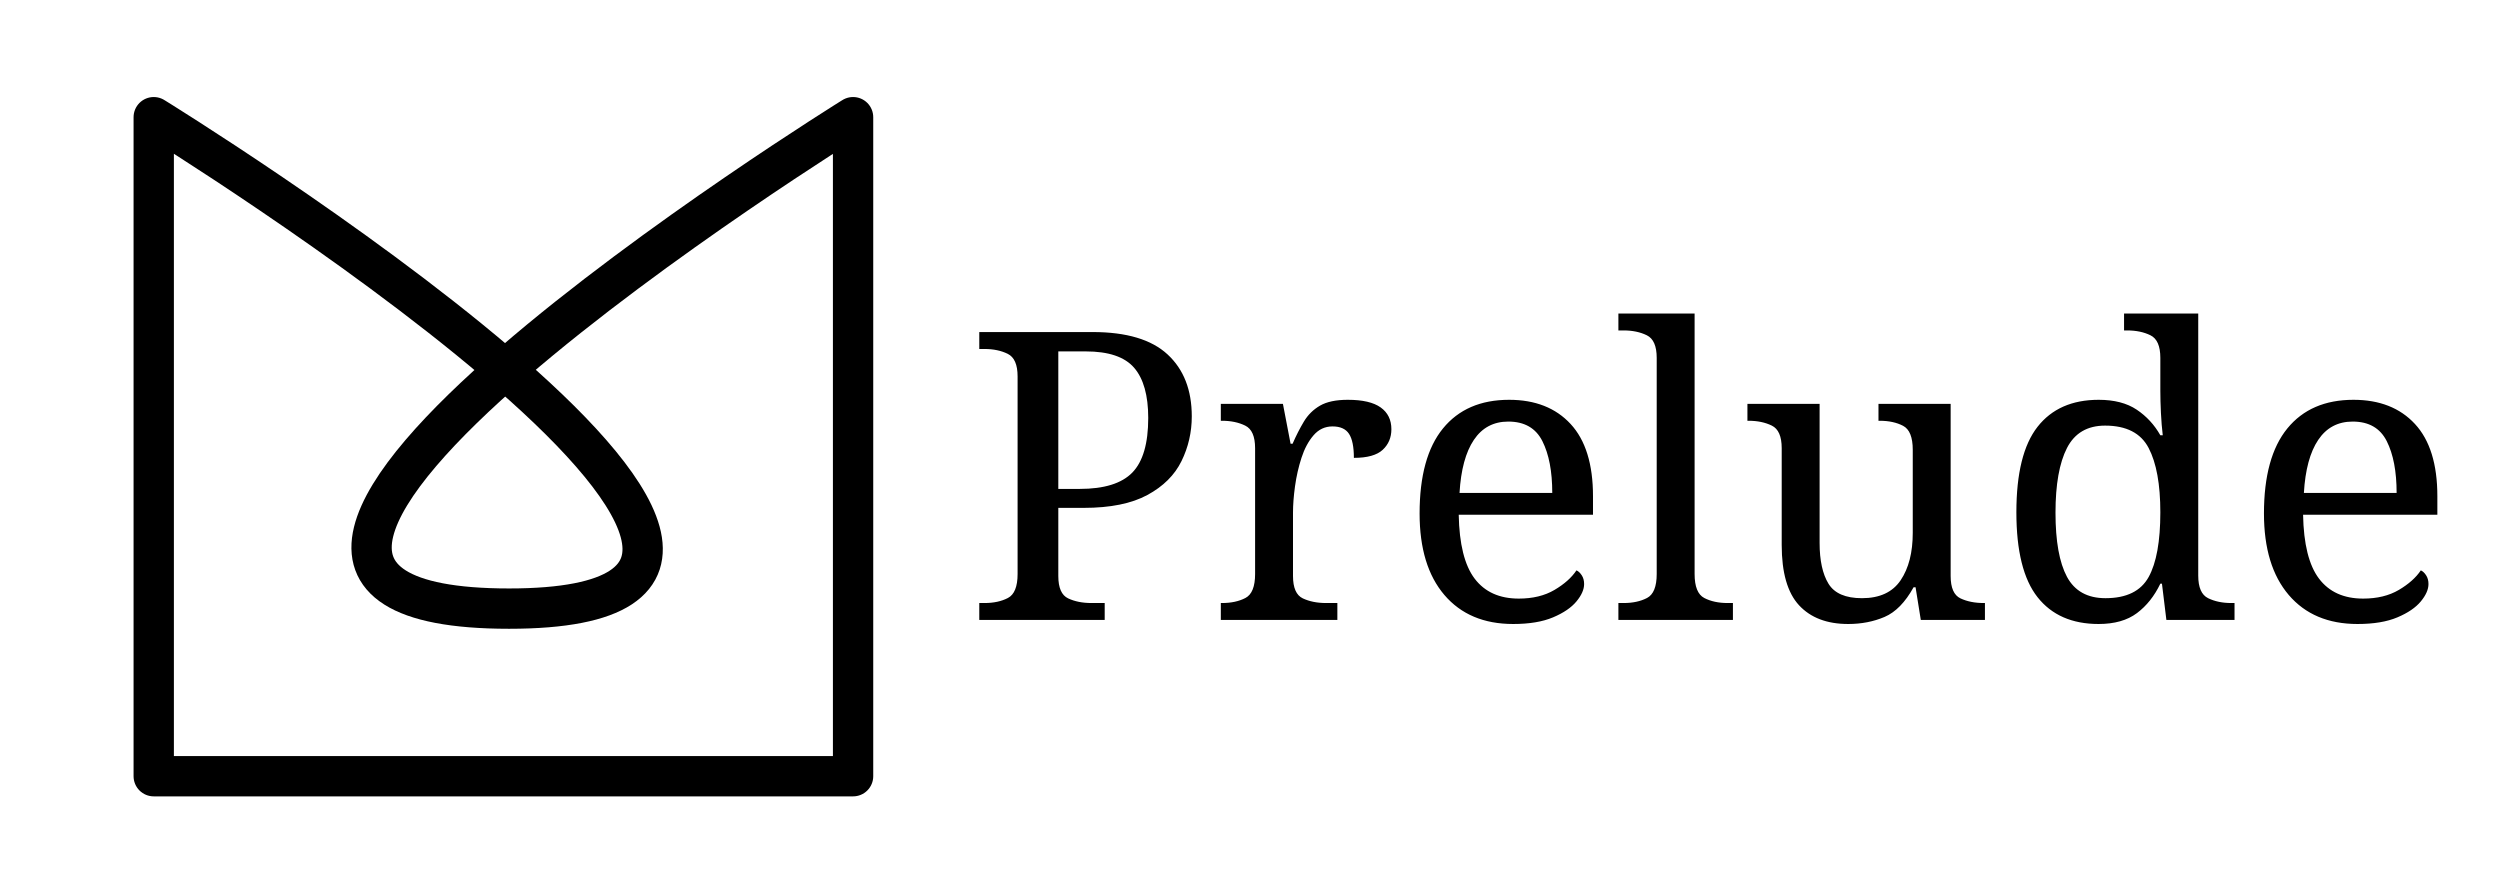
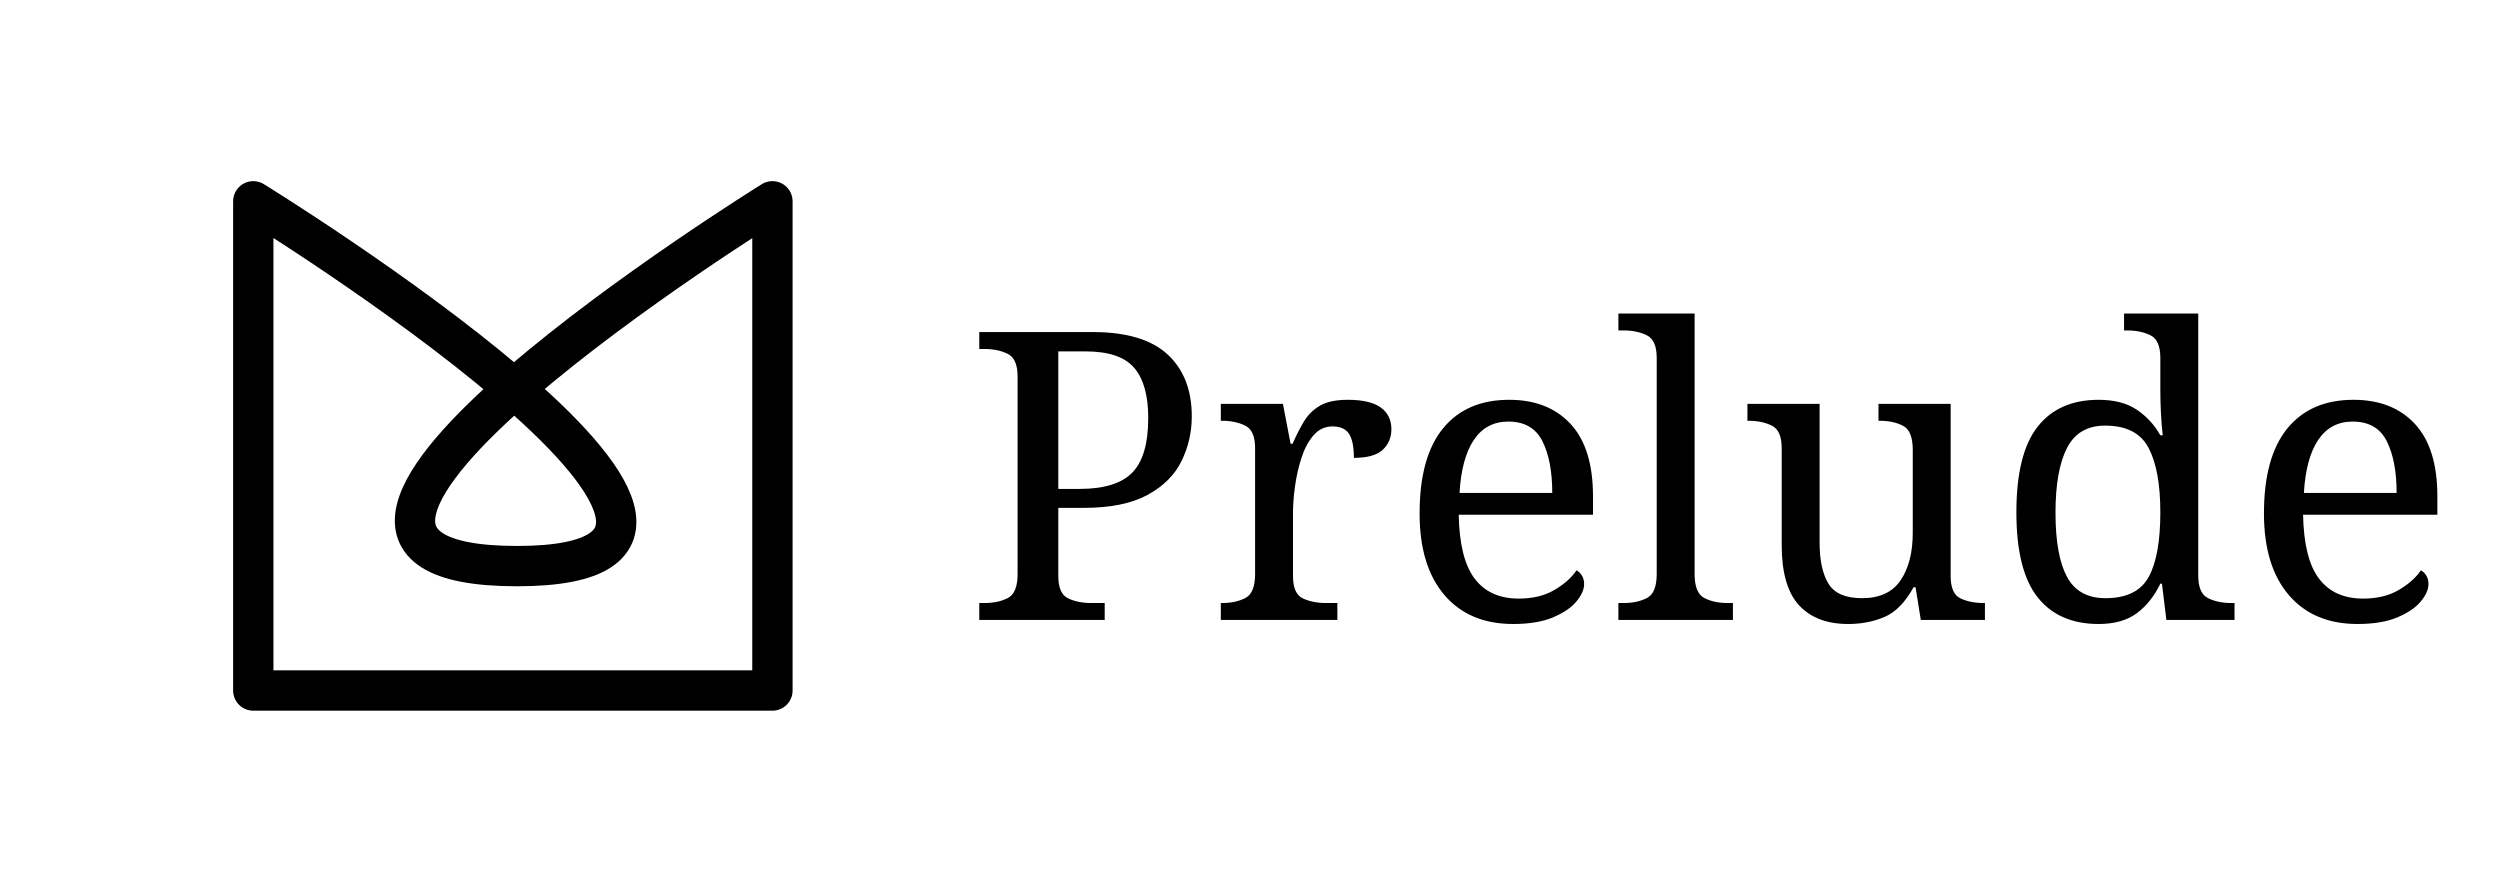
<svg xmlns="http://www.w3.org/2000/svg" width="1984" height="709" viewBox="0 0 1984 709">
  <text id="Prelude" xml:space="preserve" x="765" y="492" font-family="Noto Serif" font-size="320" fill="#000000">Prelude</text>
-   <path id="Rectangle" fill="none" stroke="#000000" stroke-width="32" stroke-linecap="round" stroke-linejoin="round" d="M 122 616 L 677 616 L 677 93 C 677 93 48 483 404 483 C 755 483 122 93 122 93 L 122 616 Z" />
+   <path id="Rectangle" fill="none" stroke="#000000" stroke-width="32" stroke-linecap="round" stroke-linejoin="round" d="M 201 548 L 613 548 L 613 159.755 C 613 159.755 146.067 449.268 410.341 449.268 C 670.903 449.268 201 159.755 201 159.755 L 201 548 Z" />
</svg>
